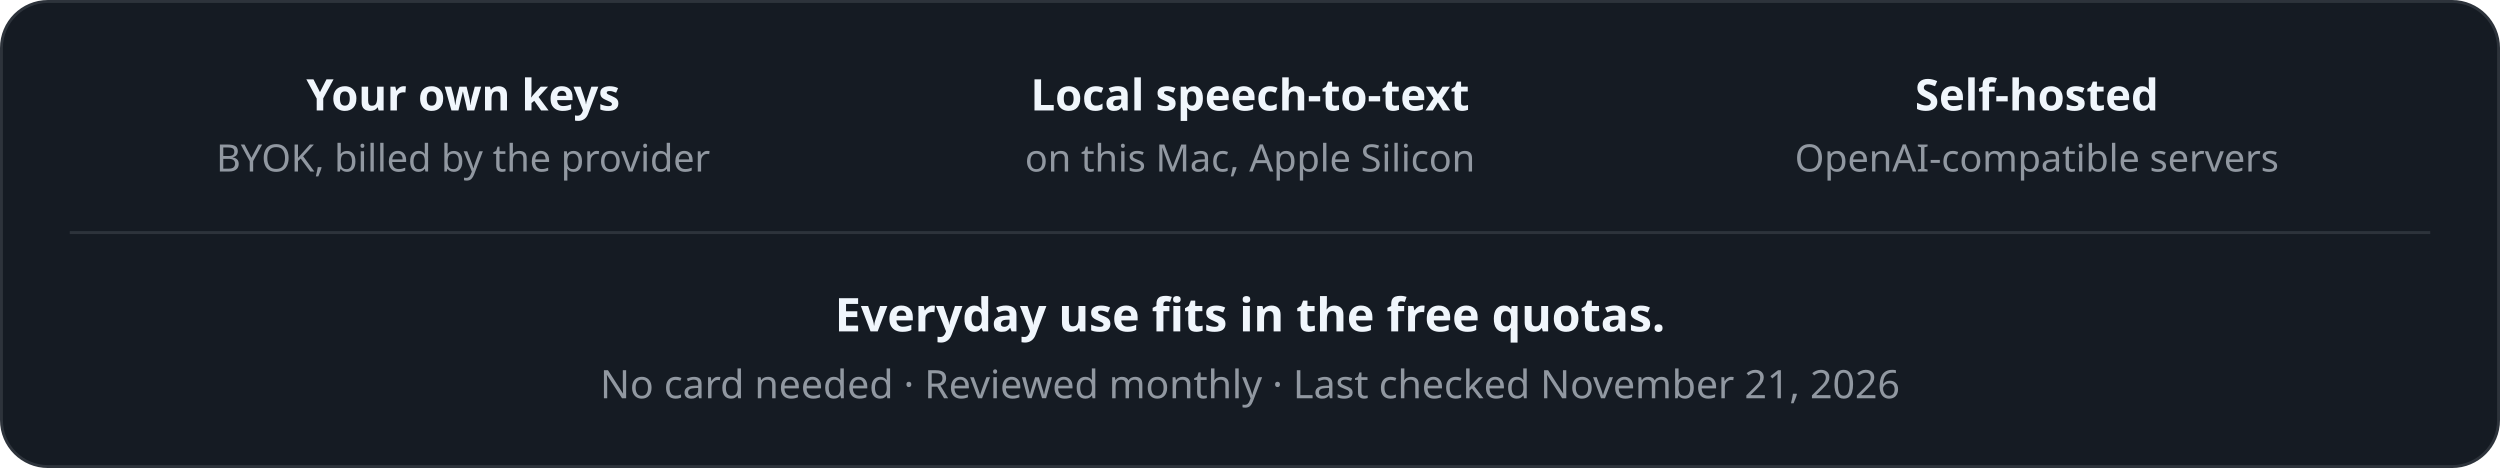
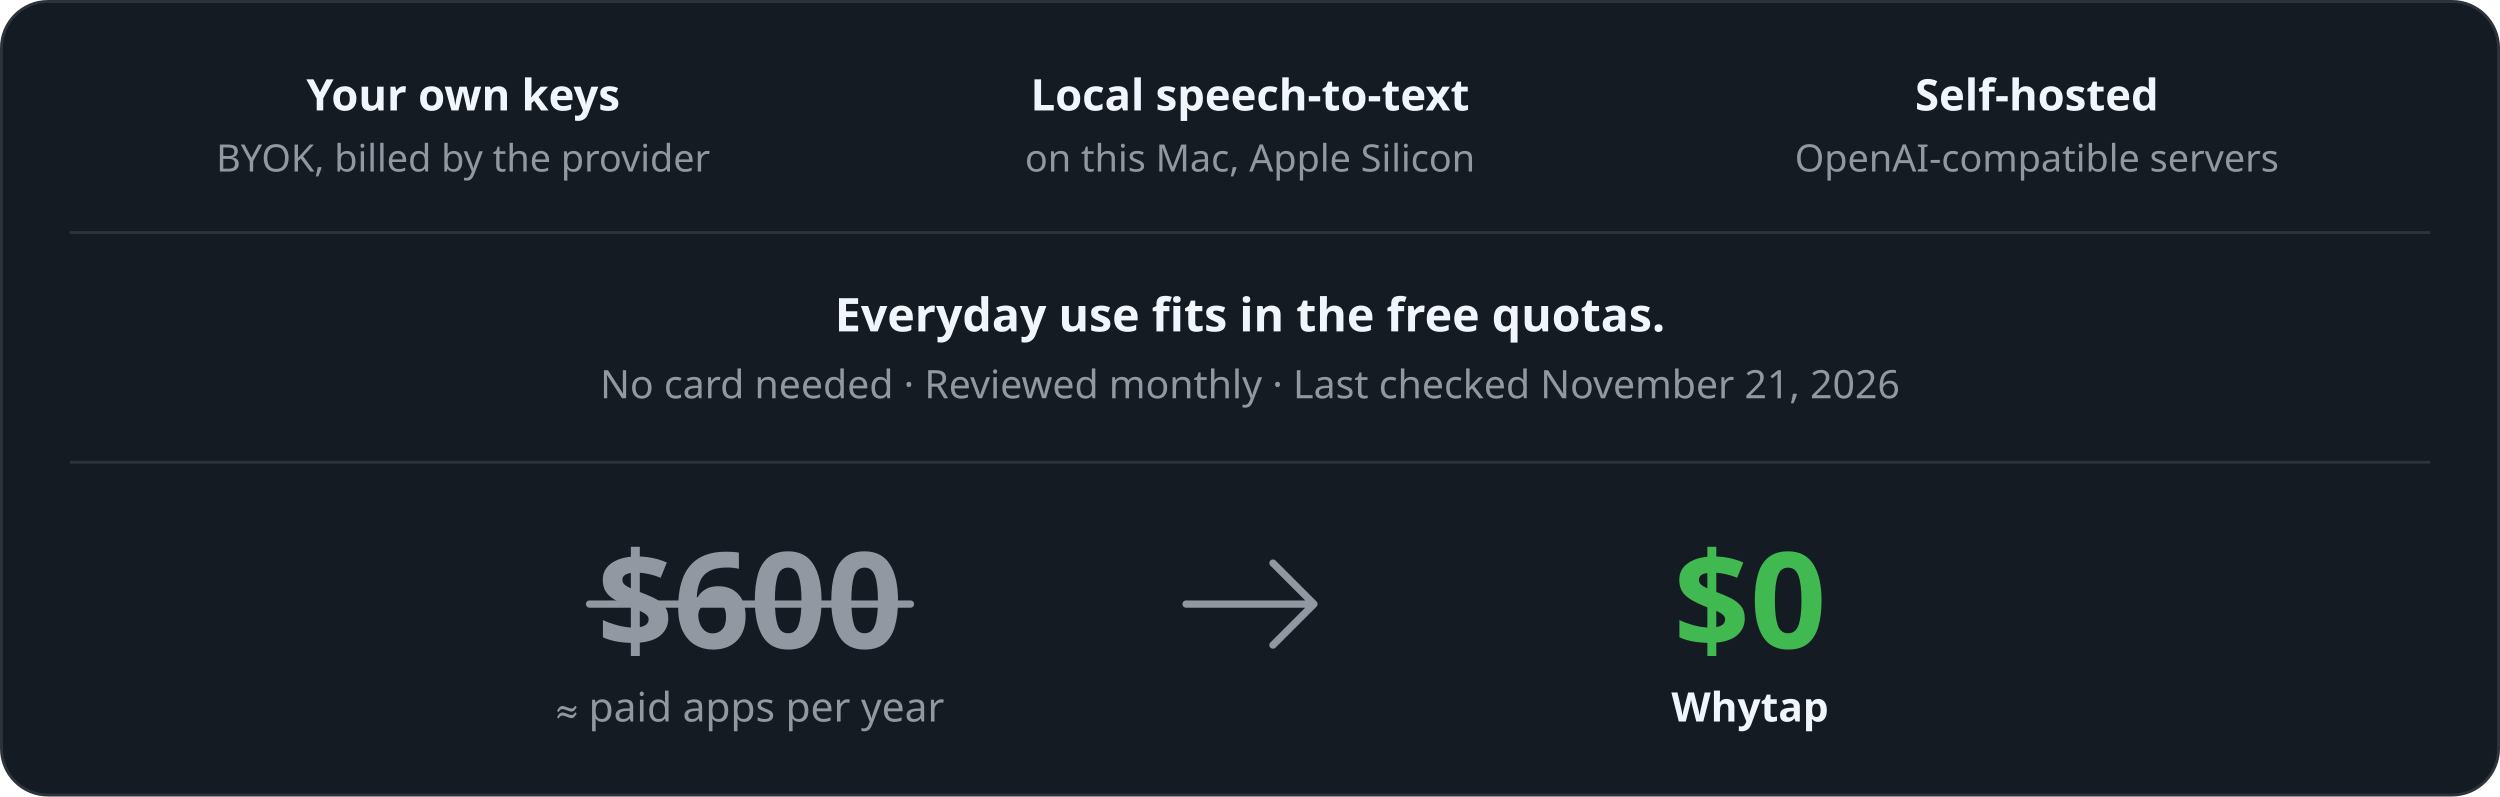
- <svg xmlns="http://www.w3.org/2000/svg" width="860" height="161" viewBox="0 0 860 161">
-   <rect x="0.5" y="0.5" width="859" height="160" rx="16" fill="#151b23" stroke="#2d333b" />
+ <svg xmlns="http://www.w3.org/2000/svg" width="860" height="274" viewBox="0 0 860 274">
+   <rect x="0.5" y="0.5" width="859" height="273" rx="16" fill="#151b23" stroke="#2d333b" />
  <text x="159.333" y="38" text-anchor="middle" font-family="-apple-system, BlinkMacSystemFont, 'Segoe UI', 'Noto Sans', Helvetica, Arial, sans-serif" font-size="15" font-weight="600" fill="#f0f6fc">Your own keys</text>
  <text x="159.333" y="59" text-anchor="middle" font-family="-apple-system, BlinkMacSystemFont, 'Segoe UI', 'Noto Sans', Helvetica, Arial, sans-serif" font-size="13" font-weight="400" fill="#9198a1">BYOK, billed by the provider</text>
  <text x="430.0" y="38" text-anchor="middle" font-family="-apple-system, BlinkMacSystemFont, 'Segoe UI', 'Noto Sans', Helvetica, Arial, sans-serif" font-size="15" font-weight="600" fill="#f0f6fc">Local speech-to-text</text>
  <text x="430.0" y="59" text-anchor="middle" font-family="-apple-system, BlinkMacSystemFont, 'Segoe UI', 'Noto Sans', Helvetica, Arial, sans-serif" font-size="13" font-weight="400" fill="#9198a1">on this Mac, Apple Silicon</text>
  <text x="700.667" y="38" text-anchor="middle" font-family="-apple-system, BlinkMacSystemFont, 'Segoe UI', 'Noto Sans', Helvetica, Arial, sans-serif" font-size="15" font-weight="600" fill="#f0f6fc">Self-hosted</text>
  <text x="700.667" y="59" text-anchor="middle" font-family="-apple-system, BlinkMacSystemFont, 'Segoe UI', 'Noto Sans', Helvetica, Arial, sans-serif" font-size="13" font-weight="400" fill="#9198a1">OpenAI-compatible servers</text>
  <line x1="24" y1="80" x2="836" y2="80" stroke="#2d333b" />
  <text x="430.0" y="114" text-anchor="middle" font-family="-apple-system, BlinkMacSystemFont, 'Segoe UI', 'Noto Sans', Helvetica, Arial, sans-serif" font-size="16" font-weight="600" fill="#f0f6fc">Everyday use fits in the free quotas.</text>
  <text x="430.0" y="137" text-anchor="middle" font-family="-apple-system, BlinkMacSystemFont, 'Segoe UI', 'Noto Sans', Helvetica, Arial, sans-serif" font-size="13.5" font-weight="400" fill="#9198a1">No card needed · Reviewed monthly · Last checked November 21, 2026</text>
+   <line x1="24" y1="159" x2="836" y2="159" stroke="#2d333b" />
+   <text x="258.0" y="223" text-anchor="middle" font-family="-apple-system, BlinkMacSystemFont, 'Segoe UI', 'Noto Sans', Helvetica, Arial, sans-serif" font-size="46" font-weight="700" fill="#9198a1">$600</text>
+   <line x1="202.8" y1="207.8" x2="313.2" y2="207.8" stroke="#9198a1" stroke-width="2.5" stroke-linecap="round" />
+   <text x="258.0" y="248.2" text-anchor="middle" font-family="-apple-system, BlinkMacSystemFont, 'Segoe UI', 'Noto Sans', Helvetica, Arial, sans-serif" font-size="14" font-weight="400" fill="#9198a1">≈ paid apps per year</text>
+   <path d="M408.0 207.8 H452.0 M437.9 193.7 L452.0 207.8 L437.9 221.9" fill="none" stroke="#9198a1" stroke-width="2.5" stroke-linecap="round" stroke-linejoin="round" />
+   <text x="602.0" y="223" text-anchor="middle" font-family="-apple-system, BlinkMacSystemFont, 'Segoe UI', 'Noto Sans', Helvetica, Arial, sans-serif" font-size="46" font-weight="700" fill="#3fb950">$0</text>
+   <text x="602.0" y="248.2" text-anchor="middle" font-family="-apple-system, BlinkMacSystemFont, 'Segoe UI', 'Noto Sans', Helvetica, Arial, sans-serif" font-size="14" font-weight="600" fill="#f0f6fc">Whytap</text>
</svg>
